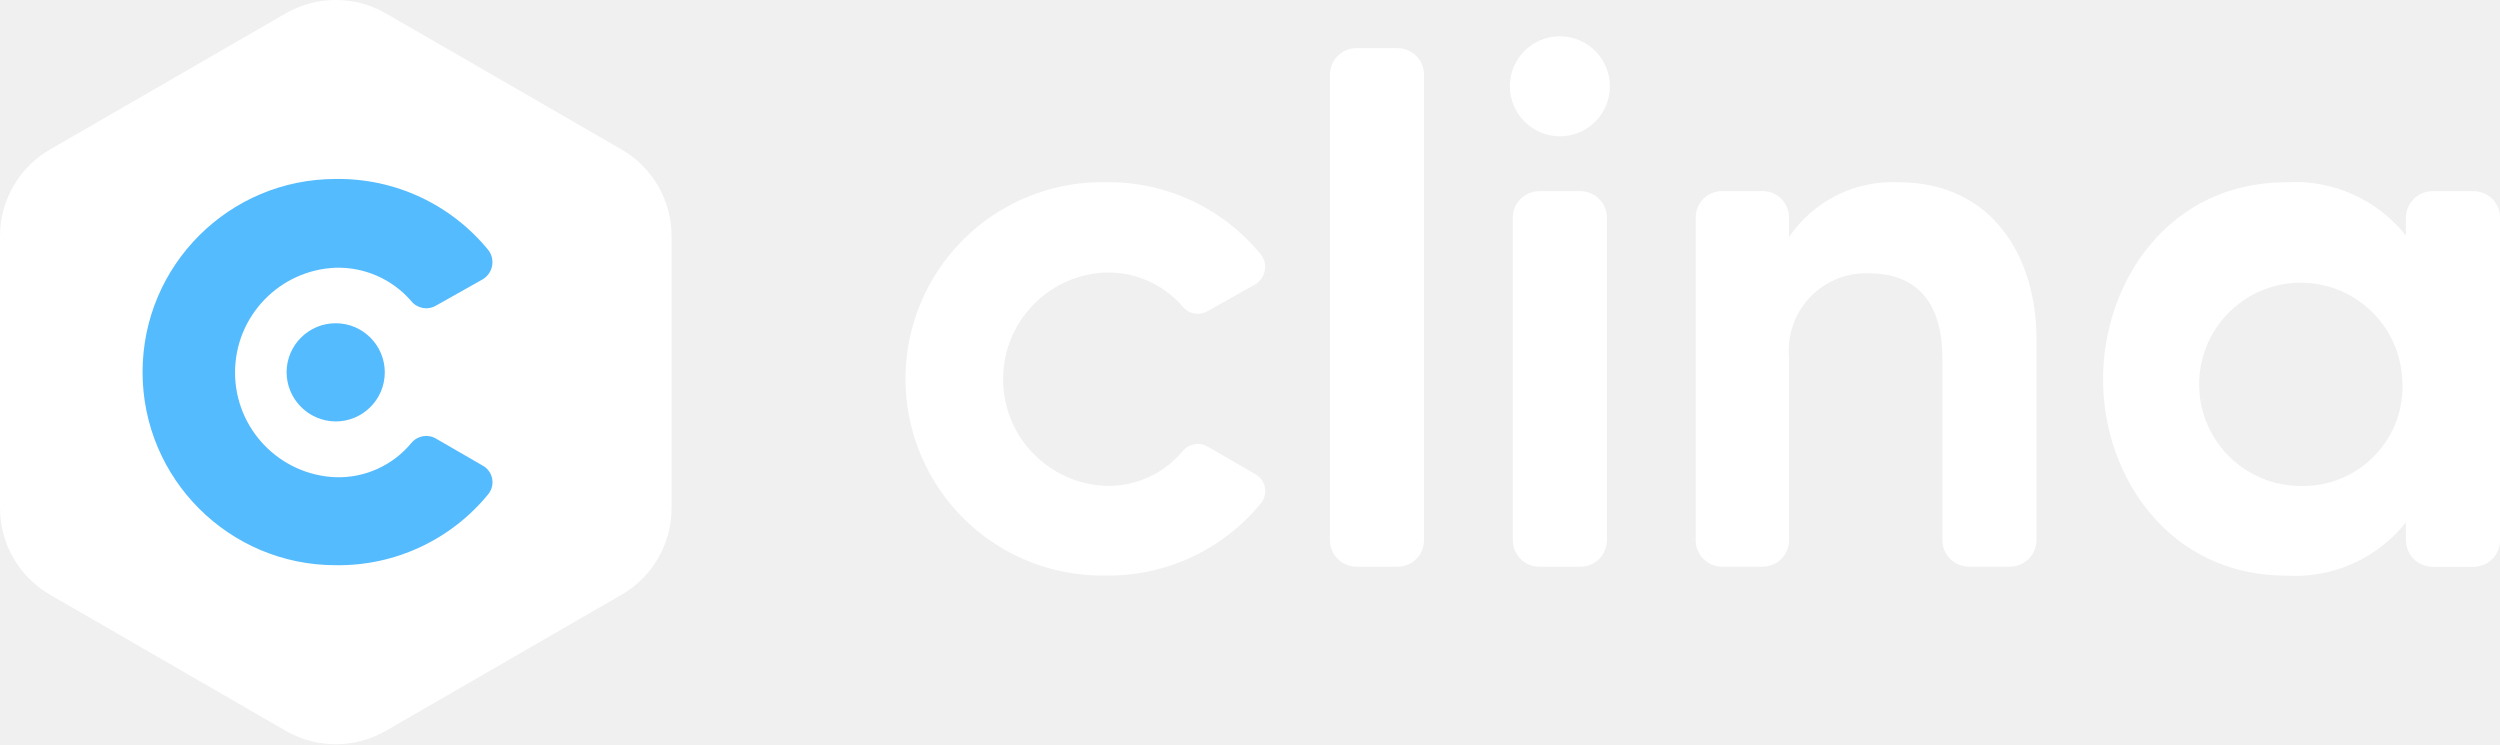
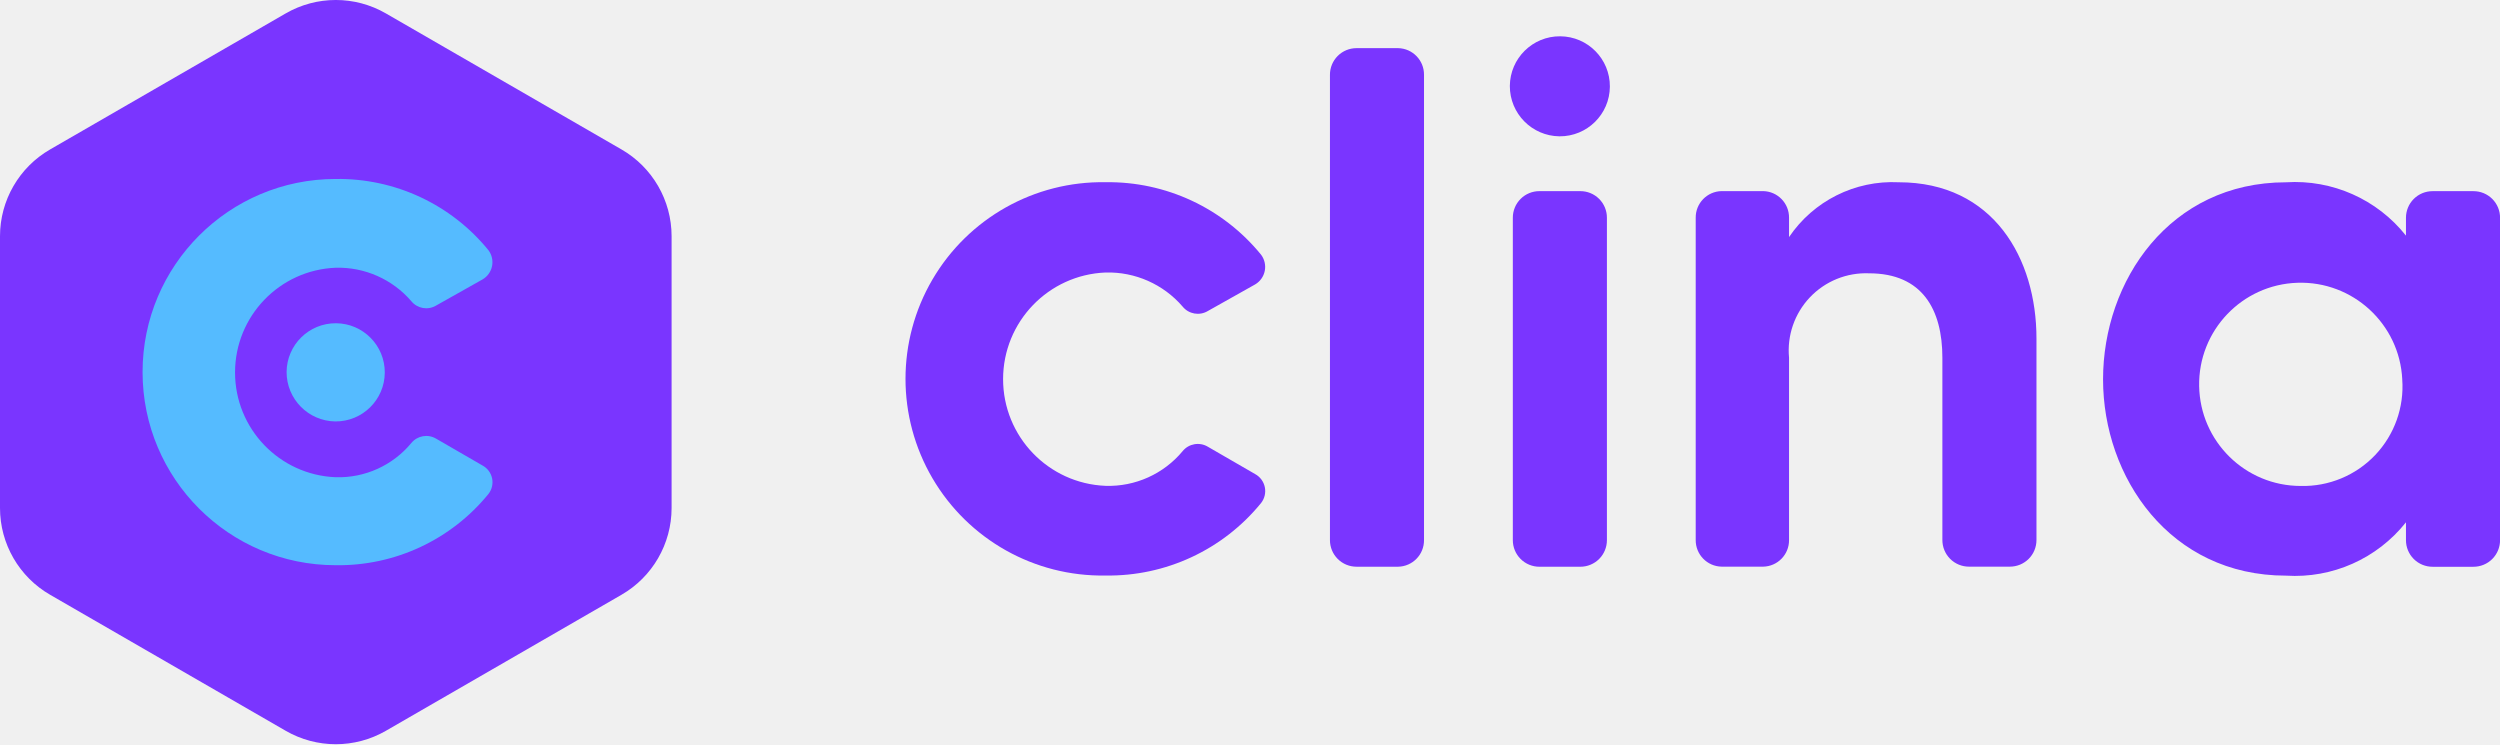
<svg xmlns="http://www.w3.org/2000/svg" width="89.622" height="26.679" viewBox="0 0 89.622 26.679">
  <defs>
-     <style>.a{fill:#fff;}.b{fill:#5bf;}</style>
+     <style>.a{fill:#7a35ff;}.b{fill:#5bf;}</style>
  </defs>
  <g transform="translate(-17.377 -16.551)">
    <g transform="translate(49.893 17.827)">
      <path class="a" d="M516.661,230.529a.7.7,0,0,1,.9-.159l1.7.983a.694.694,0,0,1,.212,1.036,7.055,7.055,0,0,1-5.578,2.6,7.051,7.051,0,1,1,0-14.1,7.057,7.057,0,0,1,5.578,2.6.728.728,0,0,1-.212,1.063l-1.7.956a.7.7,0,0,1-.9-.159,3.518,3.518,0,0,0-2.762-1.223,3.827,3.827,0,0,0,0,7.648A3.452,3.452,0,0,0,516.661,230.529Z" transform="translate(-506.78 -215.633)" />
      <path class="a" d="M674.766,167.93h1.487a.947.947,0,0,1,.929.957v16.677a.946.946,0,0,1-.929.956h-1.487a.952.952,0,0,1-.956-.956V168.888A.952.952,0,0,1,674.766,167.93Z" transform="translate(-658.649 -167.48)" />
      <path class="a" d="M744.87,164.776a1.793,1.793,0,1,1,1.78,1.805A1.8,1.8,0,0,1,744.87,164.776Z" transform="translate(-723.26 -162.97)" />
      <path class="a" d="M746.05,236.908V225.356a.951.951,0,0,1,.956-.956h1.461a.951.951,0,0,1,.956.956v11.553a.952.952,0,0,1-.956.956h-1.461A.952.952,0,0,1,746.05,236.908Z" transform="translate(-724.333 -218.824)" />
      <path class="a" d="M830.505,226.5v7.224a.953.953,0,0,1-.956.956h-1.46a.953.953,0,0,1-.957-.956v-6.532c0-1.726-.717-3.028-2.628-3.028a2.769,2.769,0,0,0-2.869,3.028v6.532a.946.946,0,0,1-.929.956h-1.488a.947.947,0,0,1-.929-.956V222.173a.946.946,0,0,1,.929-.956h1.488a.946.946,0,0,1,.929.956v.692a4.477,4.477,0,0,1,3.93-1.965C828.964,220.9,830.505,223.635,830.505,226.5Z" transform="translate(-790.016 -215.642)" />
      <path class="a" d="M990.938,221.219H992.4a.951.951,0,0,1,.956.956v11.553a.952.952,0,0,1-.956.956h-1.461a.952.952,0,0,1-.956-.956v-.638a5.078,5.078,0,0,1-4.3,1.912c-4.169,0-6.559-3.532-6.559-7.037,0-3.532,2.389-7.064,6.559-7.064a5.078,5.078,0,0,1,4.3,1.912v-.638A.952.952,0,0,1,990.938,221.219Zm-1.088,6.745a3.643,3.643,0,1,0-3.639,3.823A3.562,3.562,0,0,0,989.849,227.963Z" transform="translate(-936.248 -215.642)" />
    </g>
    <g transform="translate(17.377 16.551)">
      <path class="a" d="M148.53,157.373v9.747a3.591,3.591,0,0,0,1.8,3.111l8.442,4.874a3.591,3.591,0,0,0,3.592,0l8.442-4.874a3.593,3.593,0,0,0,1.8-3.111v-9.747a3.591,3.591,0,0,0-1.8-3.111l-8.442-4.874a3.591,3.591,0,0,0-3.592,0l-8.442,4.874A3.59,3.59,0,0,0,148.53,157.373Z" transform="translate(-148.53 -148.907)" />
      <g transform="translate(5.046 6.415)">
        <path class="b" d="M213.82,229.056a.691.691,0,0,1,.887-.156l1.669.965a.681.681,0,0,1,.209,1.017,6.929,6.929,0,0,1-5.477,2.555,6.923,6.923,0,1,1,0-13.846,6.929,6.929,0,0,1,5.477,2.555.715.715,0,0,1-.209,1.044l-1.669.939a.689.689,0,0,1-.887-.156,3.456,3.456,0,0,0-2.712-1.2,3.758,3.758,0,0,0,0,7.51A3.387,3.387,0,0,0,213.82,229.056Z" transform="translate(-204.12 -219.59)" />
        <path class="b" d="M261.72,278.1a1.76,1.76,0,1,1,1.747,1.773A1.771,1.771,0,0,1,261.72,278.1Z" transform="translate(-256.492 -271.18)" />
      </g>
    </g>
  </g>
</svg>
